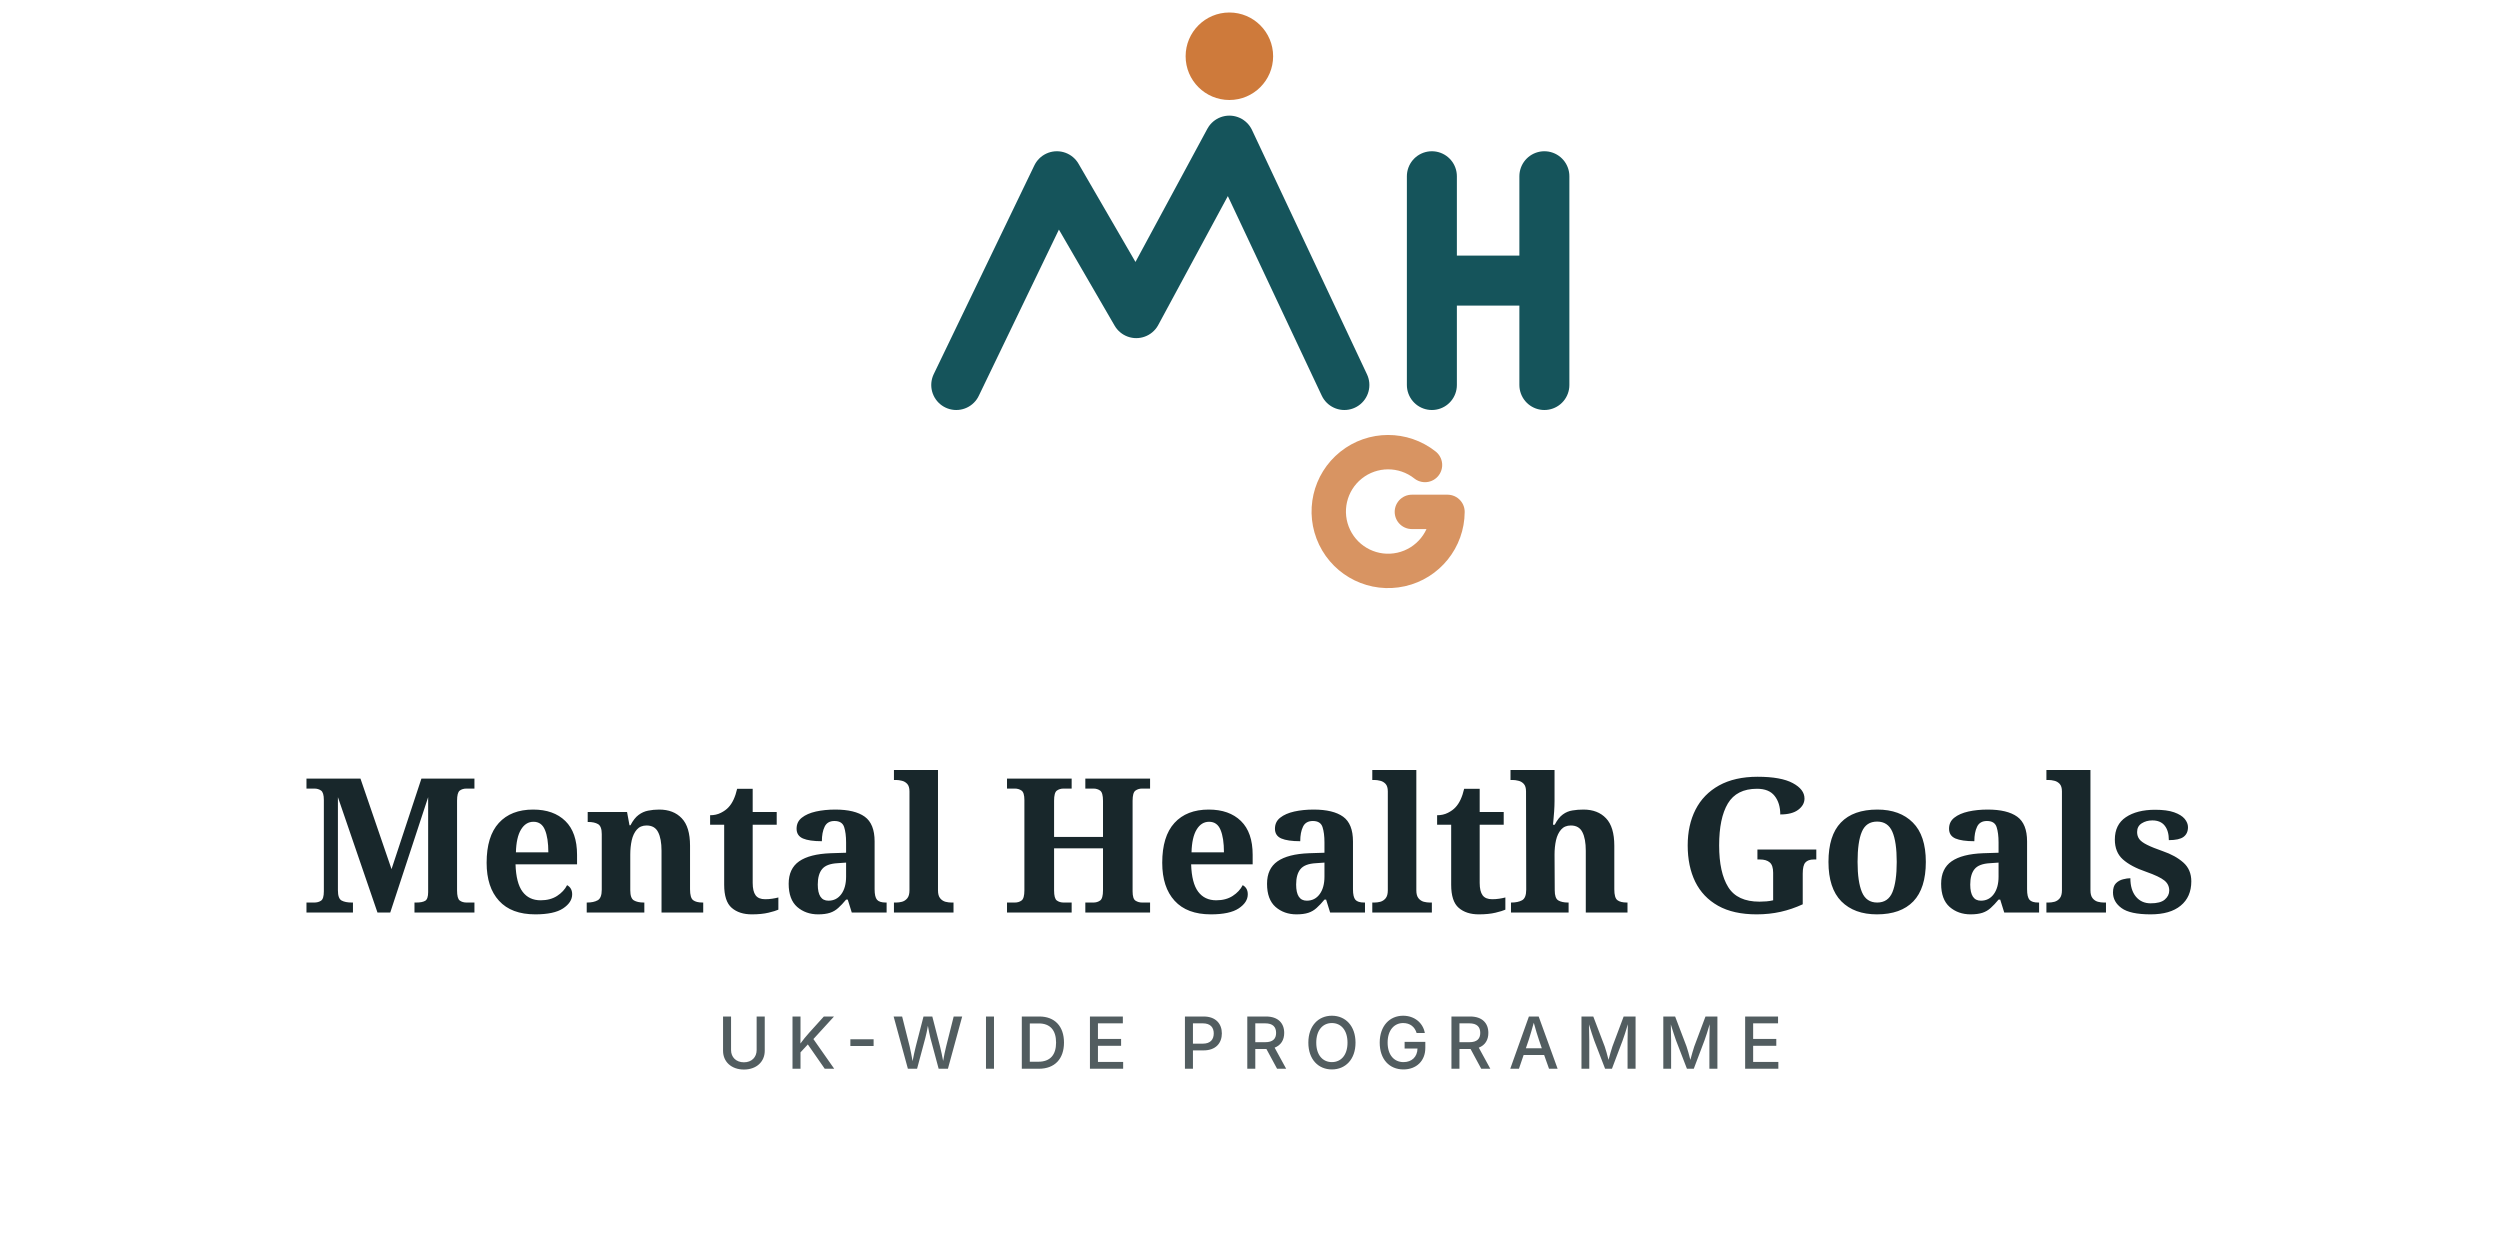
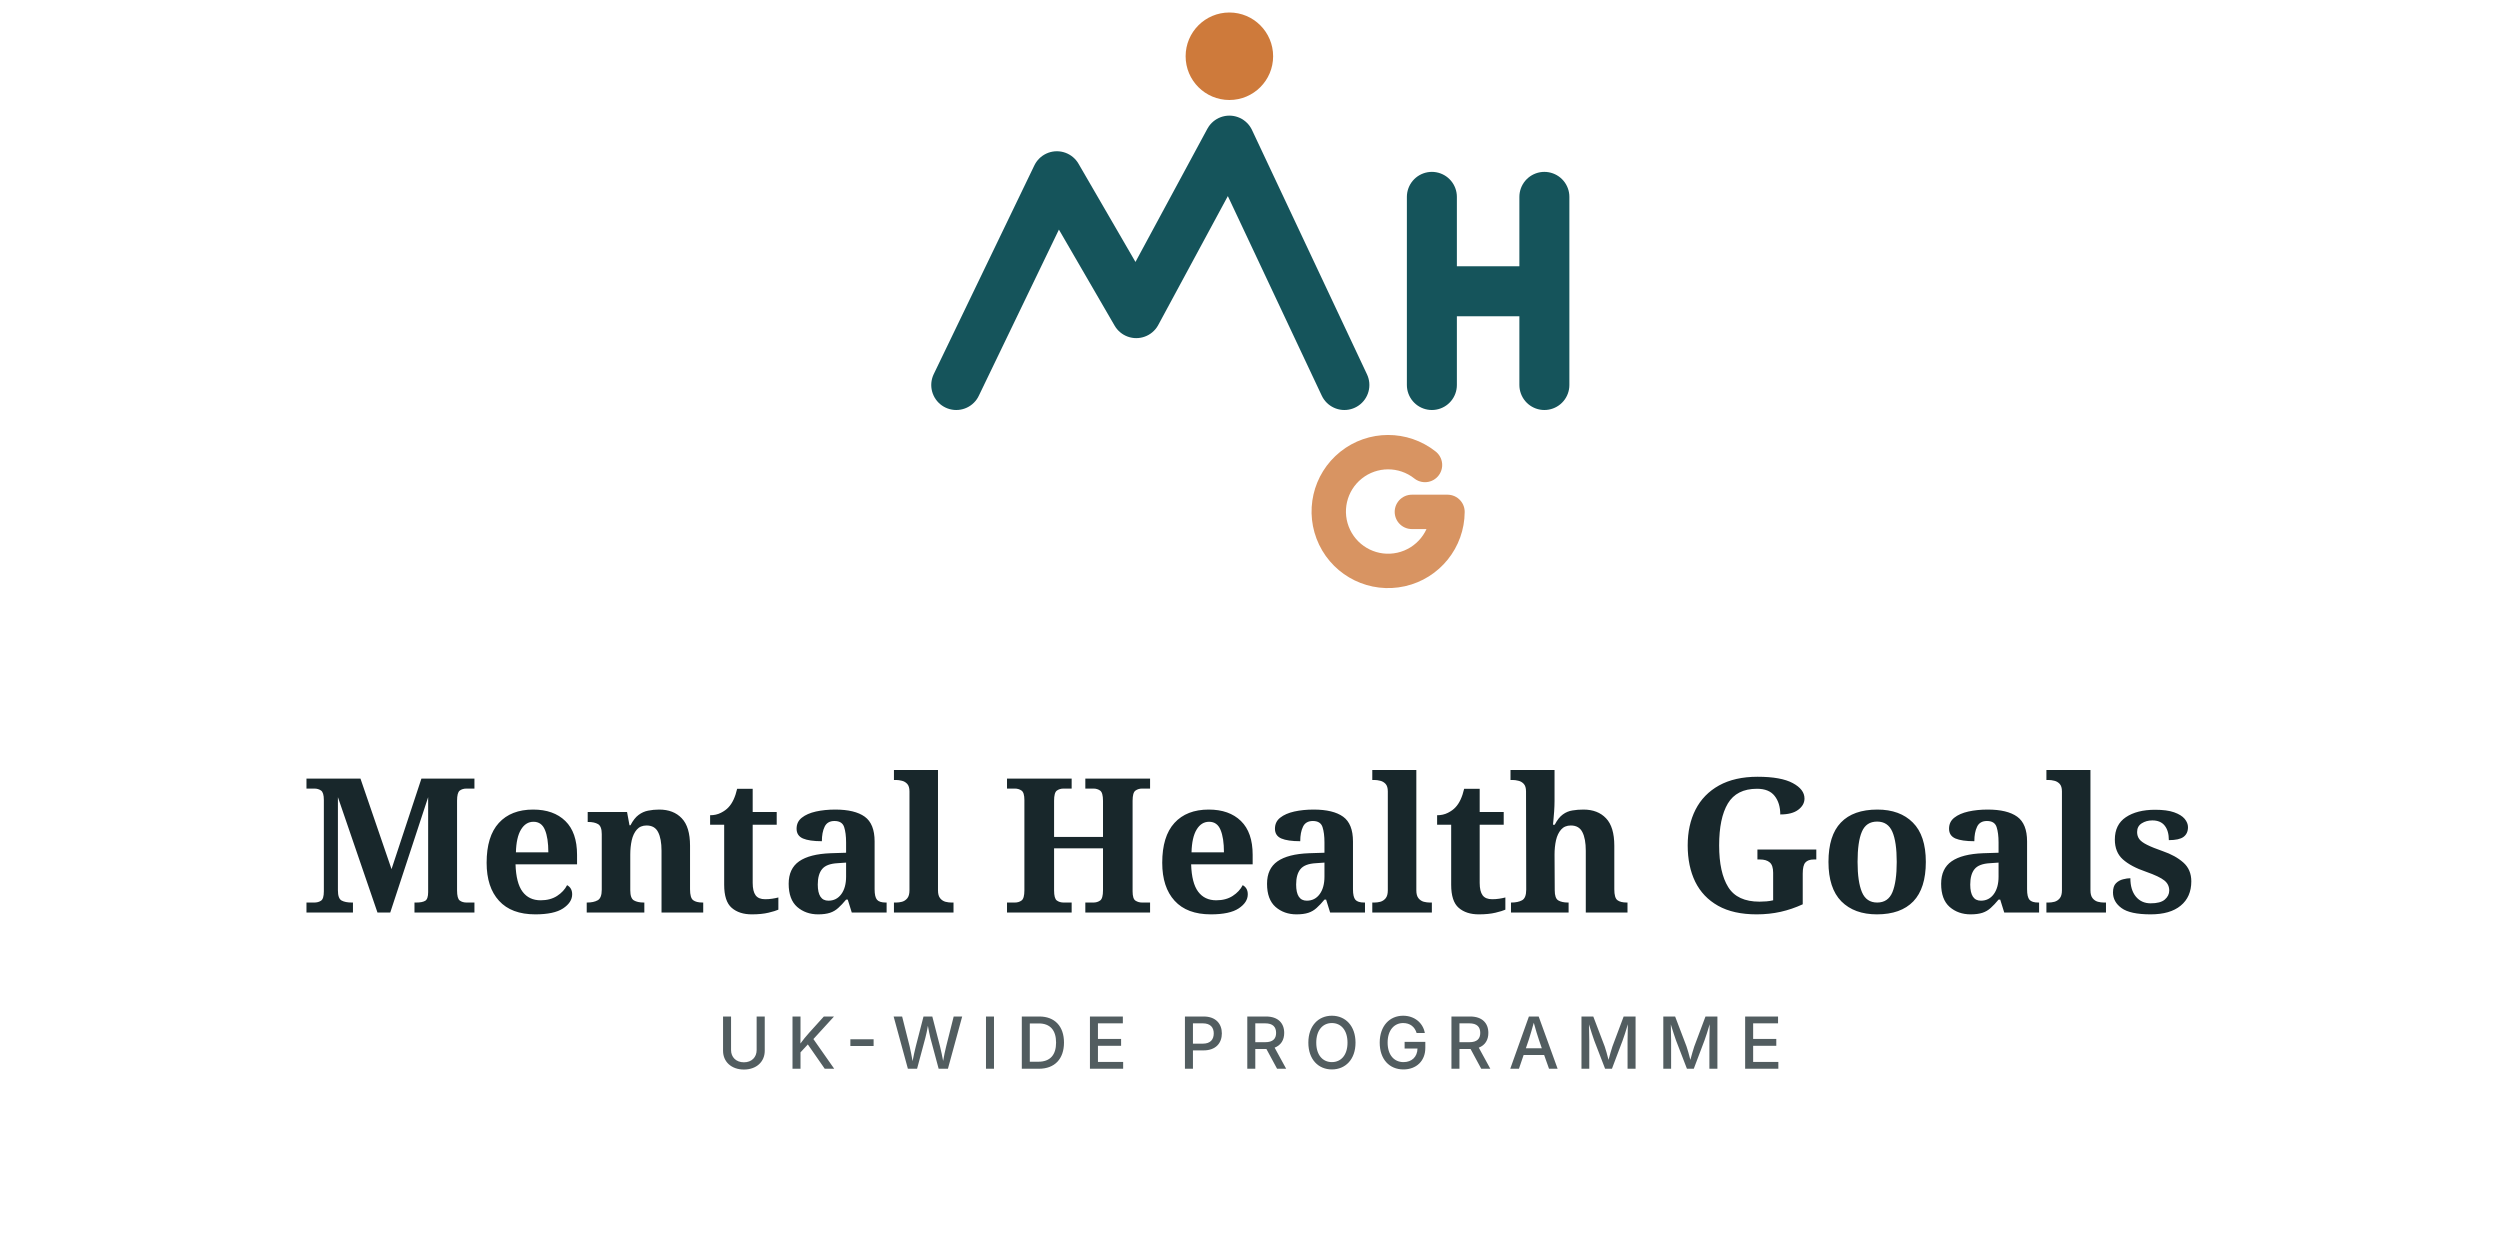
<svg xmlns="http://www.w3.org/2000/svg" width="400" height="200" viewBox="0 0 400 200" role="img" aria-label="Mental Health Goals — UK-wide Programme">
  <g transform="translate(146 0)">
    <path d="M 7 61.6 L 23.1 28.2 L 35.8 50.1 L 50.7 22.5 L 69.1 61.6" fill="none" stroke="#15545B" stroke-width="8" stroke-linecap="round" stroke-linejoin="round" />
    <circle cx="50.7" cy="9" r="7" fill="#CE7A3B" />
-     <path d="M 83.1 61.6 L 83.1 28.2 M 83.1 44.9 L 101.1 44.9 M 101.1 28.2 L 101.1 61.6" fill="none" stroke="#15545B" stroke-width="8" stroke-linecap="round" stroke-linejoin="round" />
+     <path d="M 83.1 61.6 L 83.1 31.5 M 83.1 46.6 L 101.1 46.6 M 101.1 31.5 L 101.1 61.6" fill="none" stroke="#15545B" stroke-width="8" stroke-linecap="round" stroke-linejoin="round" />
    <path d="M 82.0 74.4 A 9.5 9.5 0 1 0 85.6 81.9 L 79.9 81.9" fill="none" stroke="#CE7A3B" stroke-width="5.5" stroke-linecap="round" stroke-linejoin="round" stroke-opacity="0.8" />
  </g>
  <text x="200" y="146" text-anchor="middle" font-family="Fraunces, 'Iowan Old Style', 'Palatino Nova', Georgia, serif" font-size="30" font-weight="600" letter-spacing="-0.3" fill="#18272B">Mental Health Goals</text>
  <text x="200" y="171" text-anchor="middle" font-family="Inter, 'Helvetica Neue', Helvetica, Arial, sans-serif" font-size="11.5" font-weight="500" letter-spacing="2.6" fill="#18272B" opacity="0.75">UK-WIDE PROGRAMME</text>
</svg>
